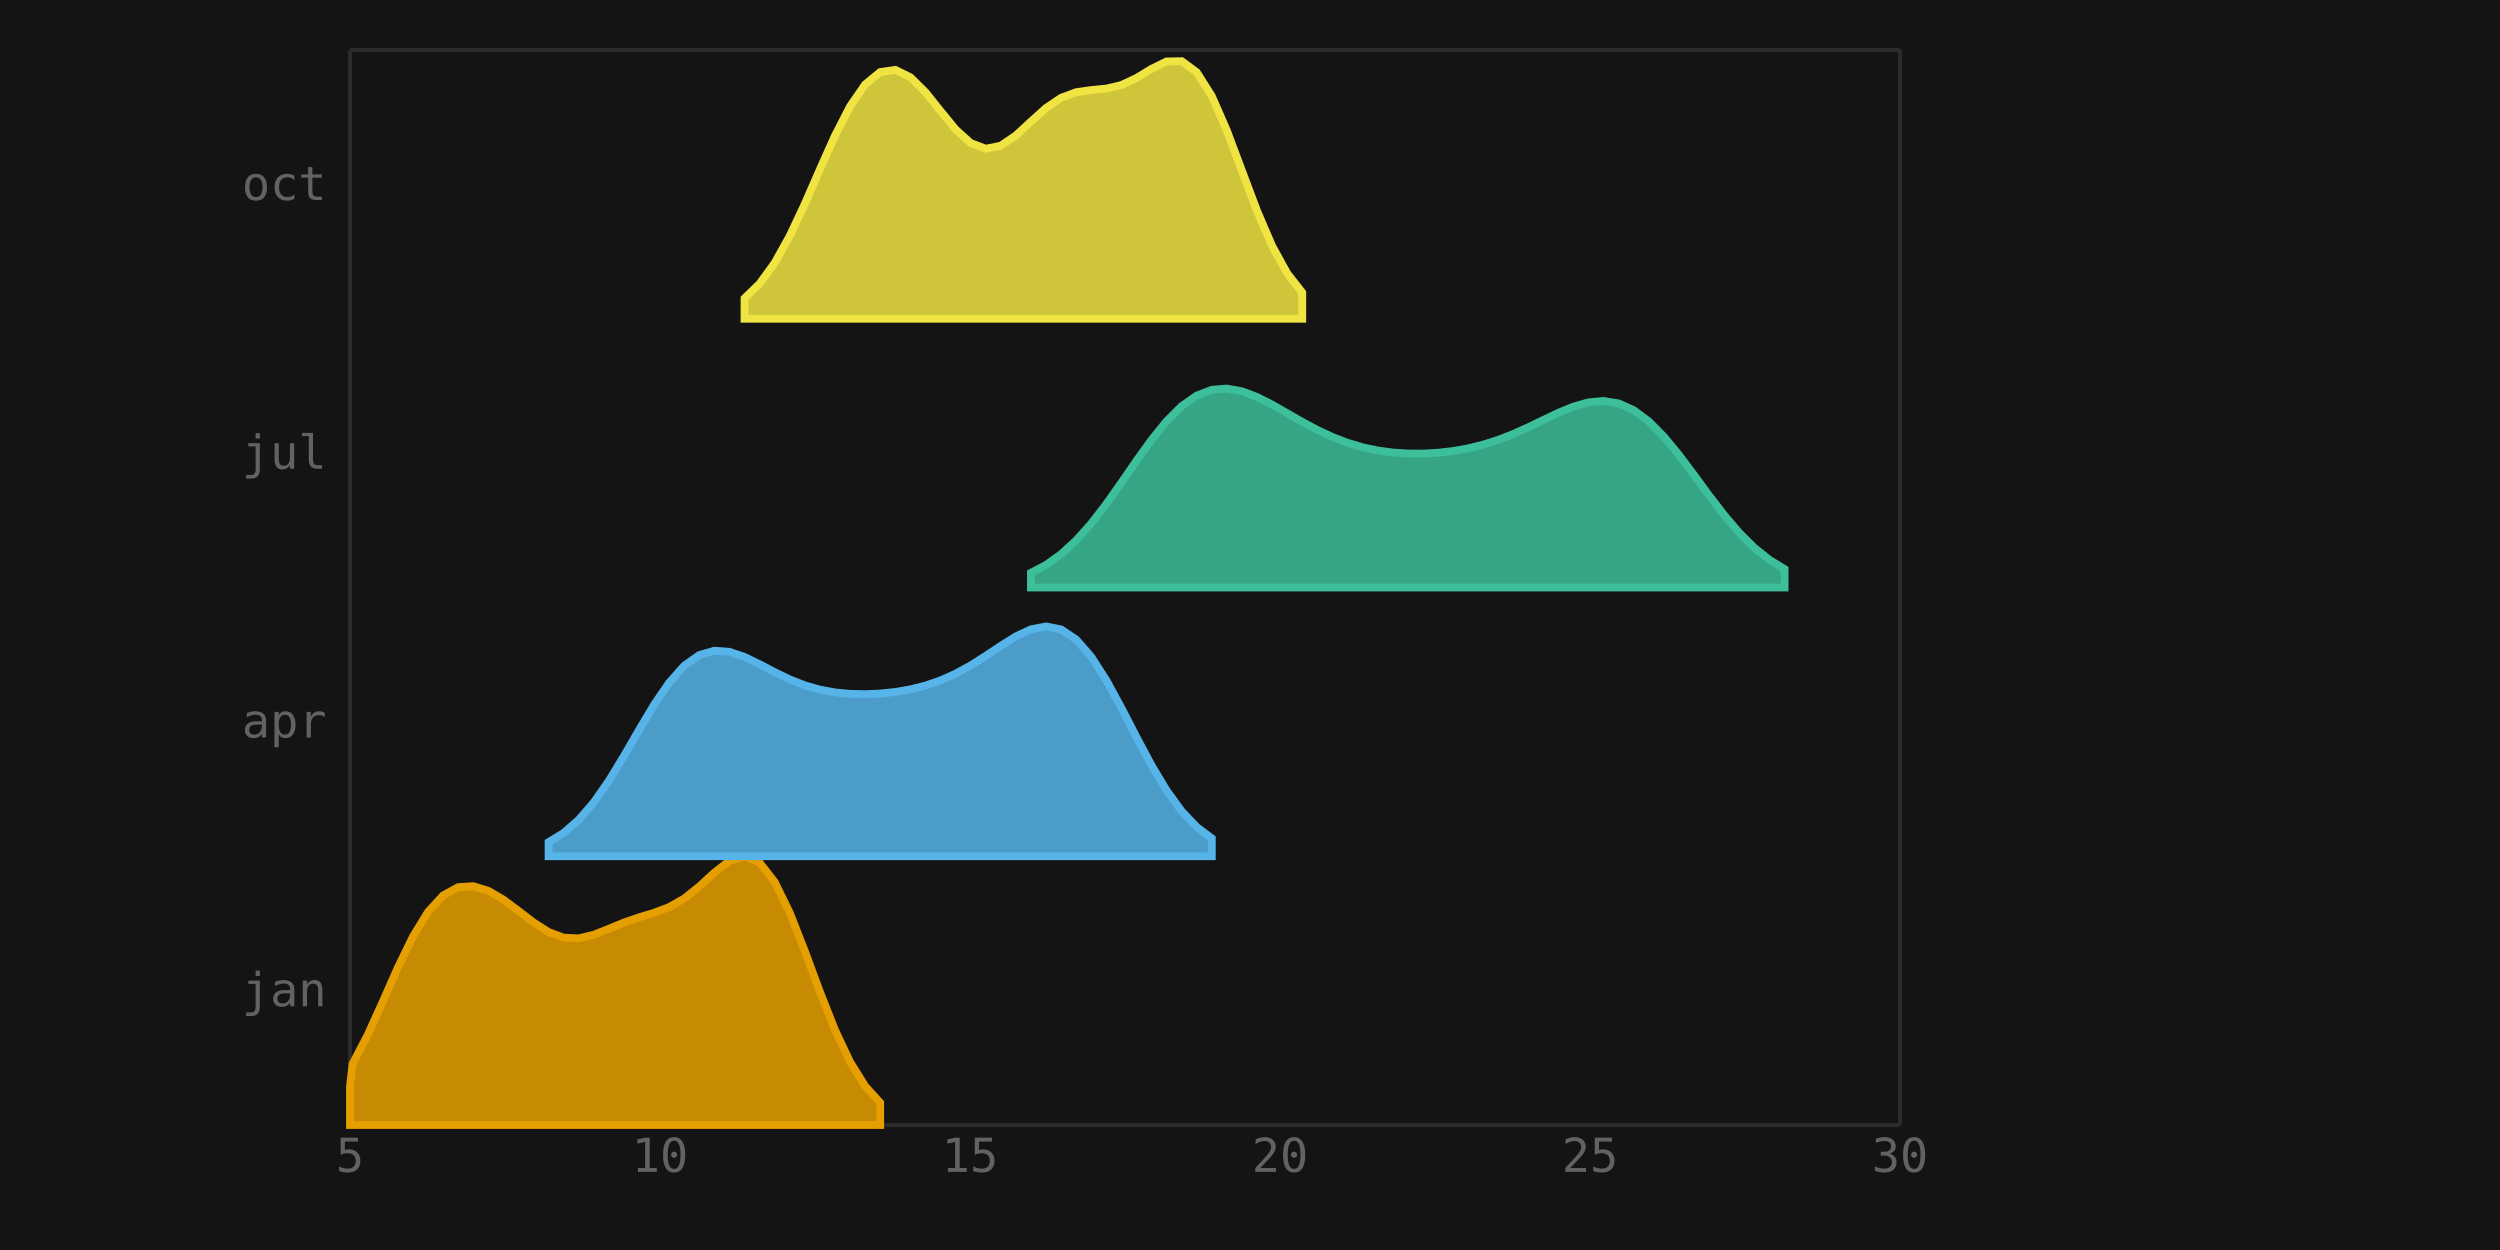
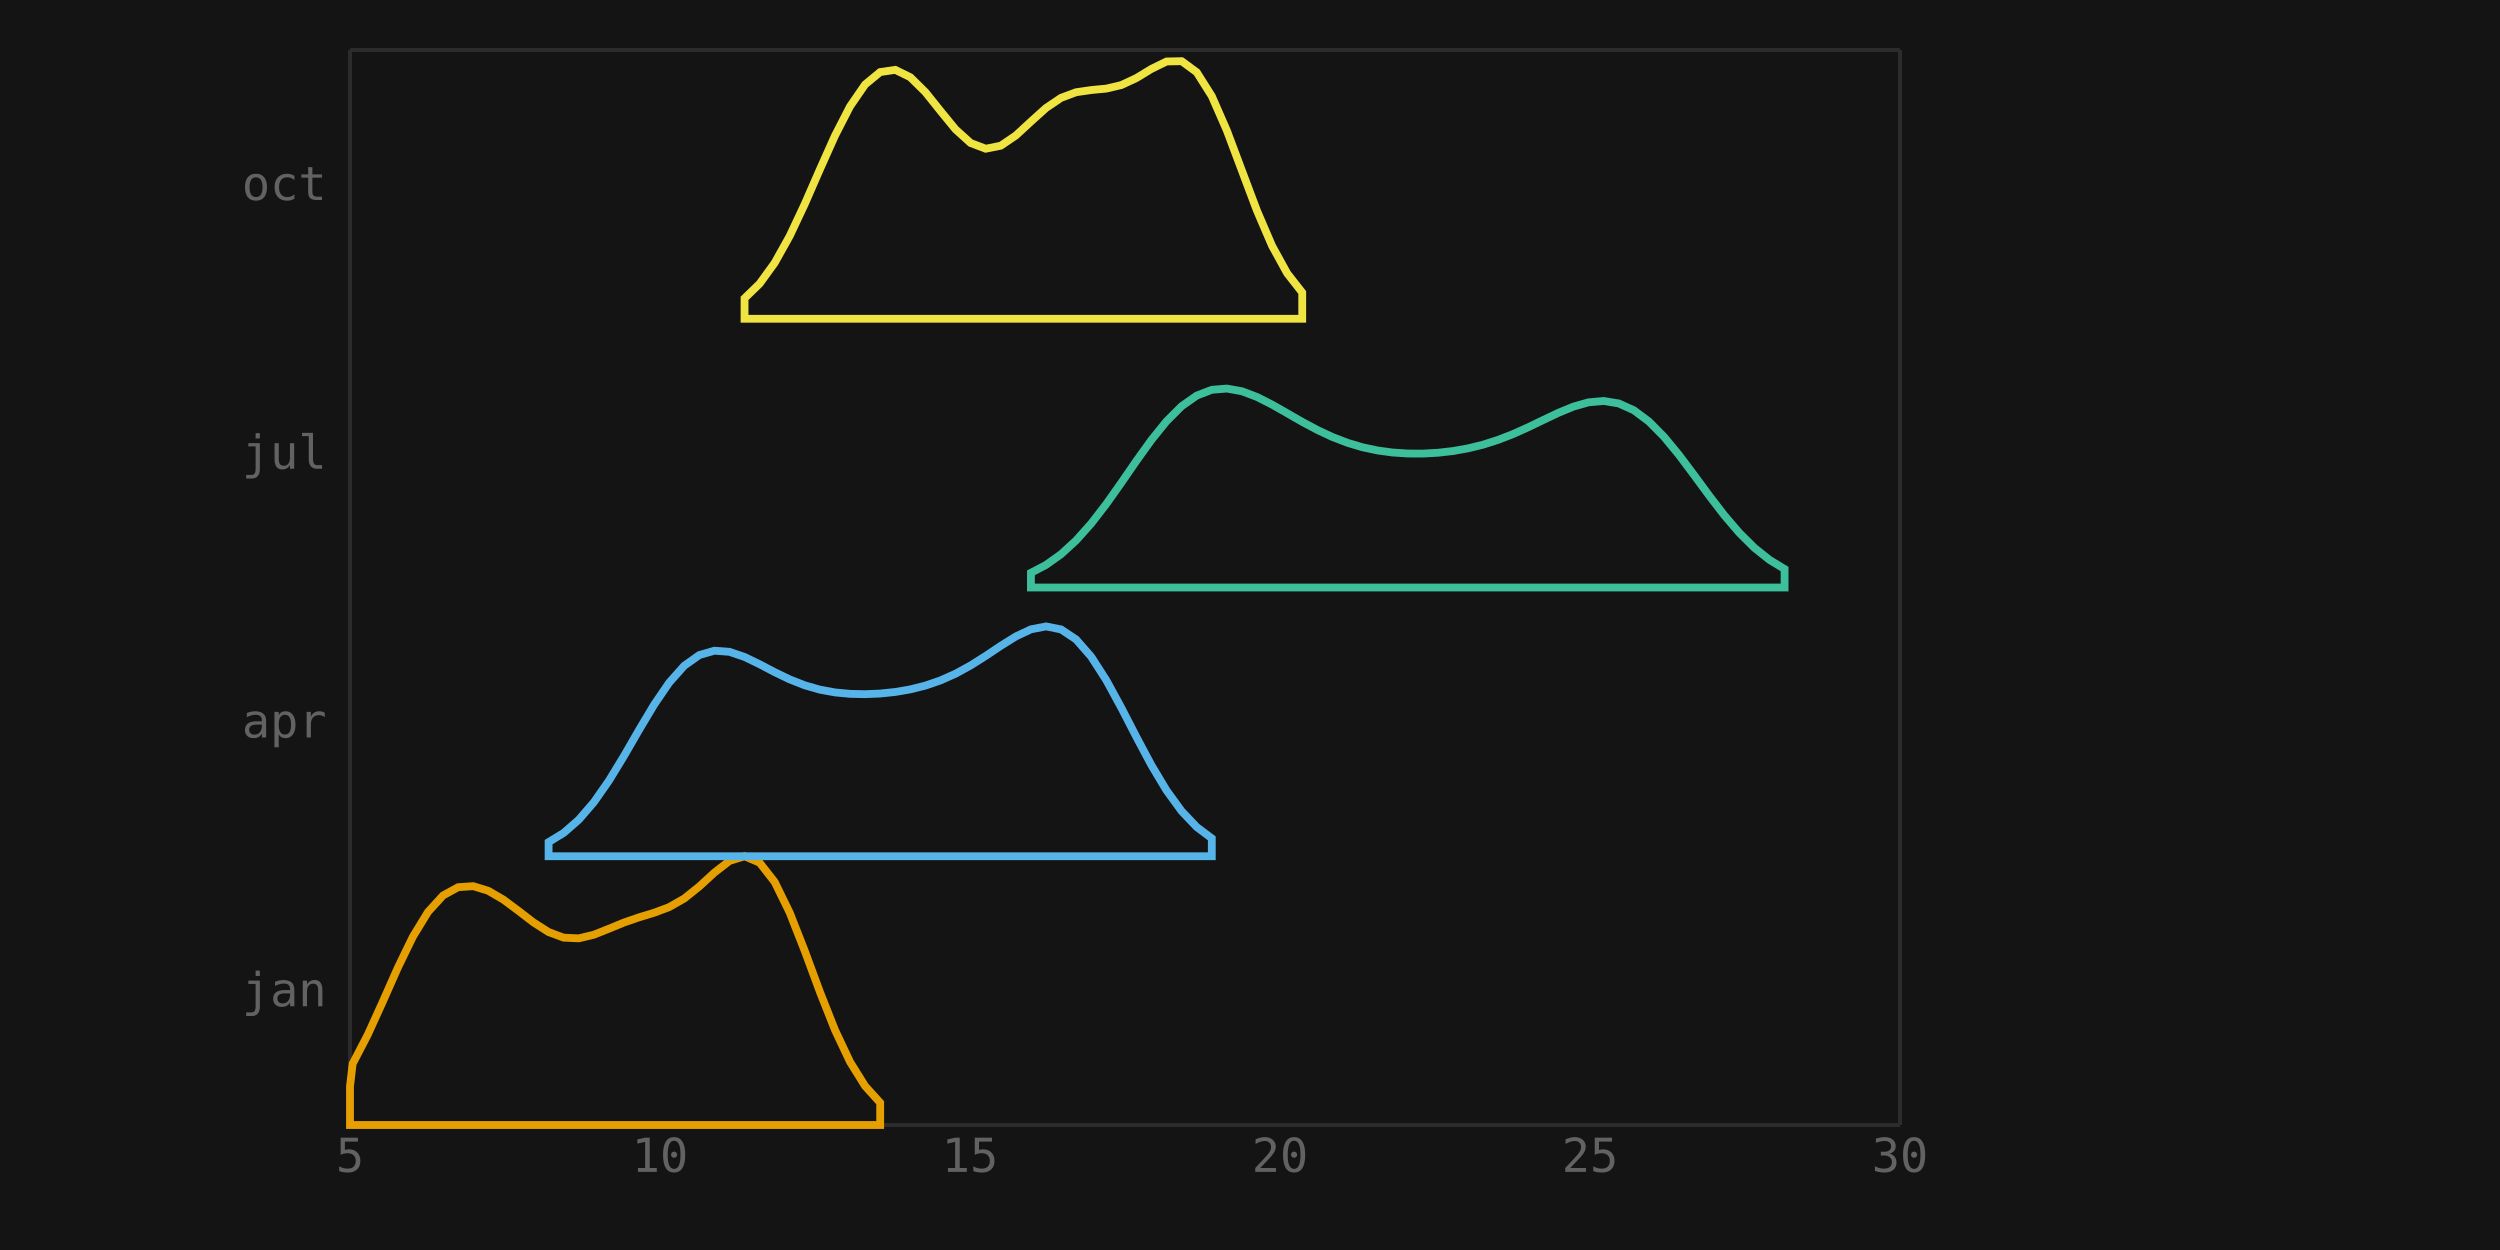
<svg xmlns="http://www.w3.org/2000/svg" viewBox="0 0 640 320" width="640" height="320">
  <rect width="100%" height="100%" fill="#141414" />
  <line x1="89.6" y1="12.8" x2="89.6" y2="288" stroke="#2c2c2c" stroke-width="1" />
  <line x1="89.6" y1="288" x2="486.4" y2="288" stroke="#2c2c2c" stroke-width="1" />
  <line x1="486.4" y1="12.8" x2="486.4" y2="288" stroke="#2c2c2c" stroke-width="1" />
  <line x1="89.6" y1="12.8" x2="486.4" y2="12.8" stroke="#2c2c2c" stroke-width="1" />
  <text x="89.6" y="300" text-anchor="middle" font-size="12" font-family="monospace" fill="#626262">5</text>
  <text x="168.96" y="300" text-anchor="middle" font-size="12" font-family="monospace" fill="#626262">10</text>
  <text x="248.32" y="300" text-anchor="middle" font-size="12" font-family="monospace" fill="#626262">15</text>
  <text x="327.68" y="300" text-anchor="middle" font-size="12" font-family="monospace" fill="#626262">20</text>
  <text x="407.04" y="300" text-anchor="middle" font-size="12" font-family="monospace" fill="#626262">25</text>
  <text x="486.4" y="300" text-anchor="middle" font-size="12" font-family="monospace" fill="#626262">30</text>
  <clipPath id="isvgb-0">
    <rect x="0" y="35.2" width="83.6" height="24" />
  </clipPath>
  <text x="83.6" y="51.2" text-anchor="end" clip-path="url(#isvgb-0)" font-size="12" font-family="monospace" fill="#626262">oct</text>
  <clipPath id="isvgb-1">
    <rect x="0" y="104" width="83.6" height="24" />
  </clipPath>
  <text x="83.6" y="120" text-anchor="end" clip-path="url(#isvgb-1)" font-size="12" font-family="monospace" fill="#626262">jul</text>
  <clipPath id="isvgb-2">
    <rect x="0" y="172.8" width="83.6" height="24" />
  </clipPath>
  <text x="83.6" y="188.8" text-anchor="end" clip-path="url(#isvgb-2)" font-size="12" font-family="monospace" fill="#626262">apr</text>
  <clipPath id="isvgb-3">
    <rect x="0" y="241.6" width="83.6" height="24" />
  </clipPath>
  <text x="83.6" y="257.6" text-anchor="end" clip-path="url(#isvgb-3)" font-size="12" font-family="monospace" fill="#626262">jan</text>
-   <path d="M89.6 282.271 L89.6 278.142 L90.276 272.325 L94.135 264.918 L97.993 256.427 L101.852 247.714 L105.711 239.779 L109.569 233.466 L113.428 229.237 L117.287 227.124 L121.145 226.857 L125.004 228.05 L128.863 230.3 L132.722 233.173 L136.58 236.141 L140.439 238.606 L144.298 240.044 L148.156 240.217 L152.015 239.292 L155.874 237.758 L159.732 236.169 L163.591 234.839 L167.45 233.668 L171.308 232.221 L175.167 230.021 L179.026 226.931 L182.884 223.389 L186.743 220.396 L190.602 219.2 L194.461 220.848 L198.319 225.781 L202.178 233.664 L206.037 243.491 L209.895 253.92 L213.754 263.672 L217.613 271.844 L221.471 278.036 L225.33 282.303 L225.33 288 L89.6 288 Z" fill="#e69f00" fill-opacity="0.85" stroke="#e69f00" stroke-width="2" />
-   <path d="M140.439 215.589 L144.298 213.225 L148.156 209.859 L152.015 205.391 L155.874 199.874 L159.732 193.554 L163.591 186.875 L167.45 180.412 L171.308 174.765 L175.167 170.431 L179.026 167.695 L182.884 166.582 L186.743 166.872 L190.602 168.177 L194.461 170.049 L198.319 172.071 L202.178 173.931 L206.037 175.447 L209.895 176.552 L213.754 177.26 L217.613 177.627 L221.471 177.71 L225.33 177.546 L229.189 177.144 L233.047 176.481 L236.906 175.513 L240.765 174.189 L244.624 172.469 L248.482 170.354 L252.341 167.916 L256.2 165.337 L260.058 162.927 L263.917 161.108 L267.776 160.362 L271.634 161.133 L275.493 163.708 L279.352 168.125 L283.21 174.128 L287.069 181.204 L290.928 188.692 L294.787 195.925 L298.645 202.359 L302.504 207.661 L306.363 211.722 L310.221 214.621 L310.221 219.2 L140.439 219.2 Z" fill="#56b4e9" fill-opacity="0.85" stroke="#56b4e9" stroke-width="2" />
-   <path d="M263.917 146.646 L267.776 144.623 L271.634 141.878 L275.493 138.342 L279.352 134.021 L283.21 129.025 L287.069 123.571 L290.928 117.973 L294.787 112.6 L298.645 107.83 L302.504 103.982 L306.363 101.274 L310.221 99.788 L314.08 99.474 L317.939 100.166 L321.797 101.626 L325.656 103.584 L329.515 105.781 L333.373 107.997 L337.232 110.063 L341.091 111.868 L344.95 113.354 L348.808 114.502 L352.667 115.323 L356.526 115.845 L360.384 116.101 L364.243 116.117 L368.102 115.906 L371.96 115.466 L375.819 114.782 L379.678 113.832 L383.536 112.601 L387.395 111.097 L391.254 109.365 L395.112 107.504 L398.971 105.672 L402.83 104.084 L406.689 102.99 L410.547 102.65 L414.406 103.283 L418.265 105.029 L422.123 107.907 L425.982 111.808 L429.841 116.494 L433.699 121.643 L437.558 126.894 L441.417 131.91 L445.275 136.419 L449.134 140.248 L452.993 143.326 L456.852 145.674 L456.852 150.4 L263.917 150.4 Z" fill="#3cbf9a" fill-opacity="0.85" stroke="#3cbf9a" stroke-width="2" />
-   <path d="M190.602 76.369 L194.461 72.626 L198.319 67.303 L202.178 60.39 L206.037 52.197 L209.895 43.361 L213.754 34.738 L217.613 27.234 L221.471 21.629 L225.33 18.446 L229.189 17.883 L233.047 19.778 L236.906 23.586 L240.765 28.409 L244.624 33.121 L248.482 36.609 L252.341 38.076 L256.2 37.298 L260.058 34.685 L263.917 31.125 L267.776 27.647 L271.634 25.046 L275.493 23.609 L279.352 23.051 L283.21 22.684 L287.069 21.774 L290.928 19.976 L294.787 17.625 L298.645 15.74 L302.504 15.663 L306.363 18.497 L310.221 24.604 L314.08 33.429 L317.939 43.712 L321.797 53.961 L325.656 62.938 L329.515 69.953 L333.373 74.888 L333.373 81.6 L190.602 81.6 Z" fill="#f0e442" fill-opacity="0.85" stroke="#f0e442" stroke-width="2" />
+   <path d="M89.6 282.271 L89.6 278.142 L90.276 272.325 L94.135 264.918 L97.993 256.427 L101.852 247.714 L105.711 239.779 L109.569 233.466 L113.428 229.237 L117.287 227.124 L121.145 226.857 L125.004 228.05 L128.863 230.3 L132.722 233.173 L136.58 236.141 L140.439 238.606 L144.298 240.044 L148.156 240.217 L152.015 239.292 L155.874 237.758 L159.732 236.169 L163.591 234.839 L167.45 233.668 L171.308 232.221 L175.167 230.021 L179.026 226.931 L182.884 223.389 L186.743 220.396 L190.602 219.2 L194.461 220.848 L198.319 225.781 L202.178 233.664 L206.037 243.491 L209.895 253.92 L213.754 263.672 L217.613 271.844 L221.471 278.036 L225.33 282.303 L225.33 288 L89.6 288 Z" fill="none" stroke="#e69f00" stroke-width="2" />
+   <path d="M140.439 215.589 L144.298 213.225 L148.156 209.859 L152.015 205.391 L155.874 199.874 L159.732 193.554 L163.591 186.875 L167.45 180.412 L171.308 174.765 L175.167 170.431 L179.026 167.695 L182.884 166.582 L186.743 166.872 L190.602 168.177 L194.461 170.049 L198.319 172.071 L202.178 173.931 L206.037 175.447 L209.895 176.552 L213.754 177.26 L217.613 177.627 L221.471 177.71 L225.33 177.546 L229.189 177.144 L233.047 176.481 L236.906 175.513 L240.765 174.189 L244.624 172.469 L248.482 170.354 L252.341 167.916 L256.2 165.337 L260.058 162.927 L263.917 161.108 L267.776 160.362 L271.634 161.133 L275.493 163.708 L279.352 168.125 L283.21 174.128 L287.069 181.204 L290.928 188.692 L294.787 195.925 L298.645 202.359 L302.504 207.661 L306.363 211.722 L310.221 214.621 L310.221 219.2 L140.439 219.2 Z" fill="none" stroke="#56b4e9" stroke-width="2" />
+   <path d="M263.917 146.646 L267.776 144.623 L271.634 141.878 L275.493 138.342 L279.352 134.021 L283.21 129.025 L287.069 123.571 L290.928 117.973 L294.787 112.6 L298.645 107.83 L302.504 103.982 L306.363 101.274 L310.221 99.788 L314.08 99.474 L317.939 100.166 L321.797 101.626 L325.656 103.584 L329.515 105.781 L333.373 107.997 L337.232 110.063 L341.091 111.868 L344.95 113.354 L348.808 114.502 L352.667 115.323 L356.526 115.845 L360.384 116.101 L364.243 116.117 L368.102 115.906 L371.96 115.466 L375.819 114.782 L379.678 113.832 L383.536 112.601 L387.395 111.097 L391.254 109.365 L395.112 107.504 L398.971 105.672 L402.83 104.084 L406.689 102.99 L410.547 102.65 L414.406 103.283 L418.265 105.029 L422.123 107.907 L425.982 111.808 L429.841 116.494 L433.699 121.643 L437.558 126.894 L441.417 131.91 L445.275 136.419 L449.134 140.248 L452.993 143.326 L456.852 145.674 L456.852 150.4 L263.917 150.4 Z" fill="none" stroke="#3cbf9a" stroke-width="2" />
+   <path d="M190.602 76.369 L194.461 72.626 L198.319 67.303 L202.178 60.39 L206.037 52.197 L209.895 43.361 L213.754 34.738 L217.613 27.234 L221.471 21.629 L225.33 18.446 L229.189 17.883 L233.047 19.778 L236.906 23.586 L240.765 28.409 L244.624 33.121 L248.482 36.609 L252.341 38.076 L256.2 37.298 L260.058 34.685 L263.917 31.125 L267.776 27.647 L271.634 25.046 L275.493 23.609 L279.352 23.051 L283.21 22.684 L287.069 21.774 L290.928 19.976 L294.787 17.625 L298.645 15.74 L302.504 15.663 L306.363 18.497 L310.221 24.604 L314.08 33.429 L317.939 43.712 L321.797 53.961 L325.656 62.938 L329.515 69.953 L333.373 74.888 L333.373 81.6 L190.602 81.6 Z" fill="none" stroke="#f0e442" stroke-width="2" />
</svg>
